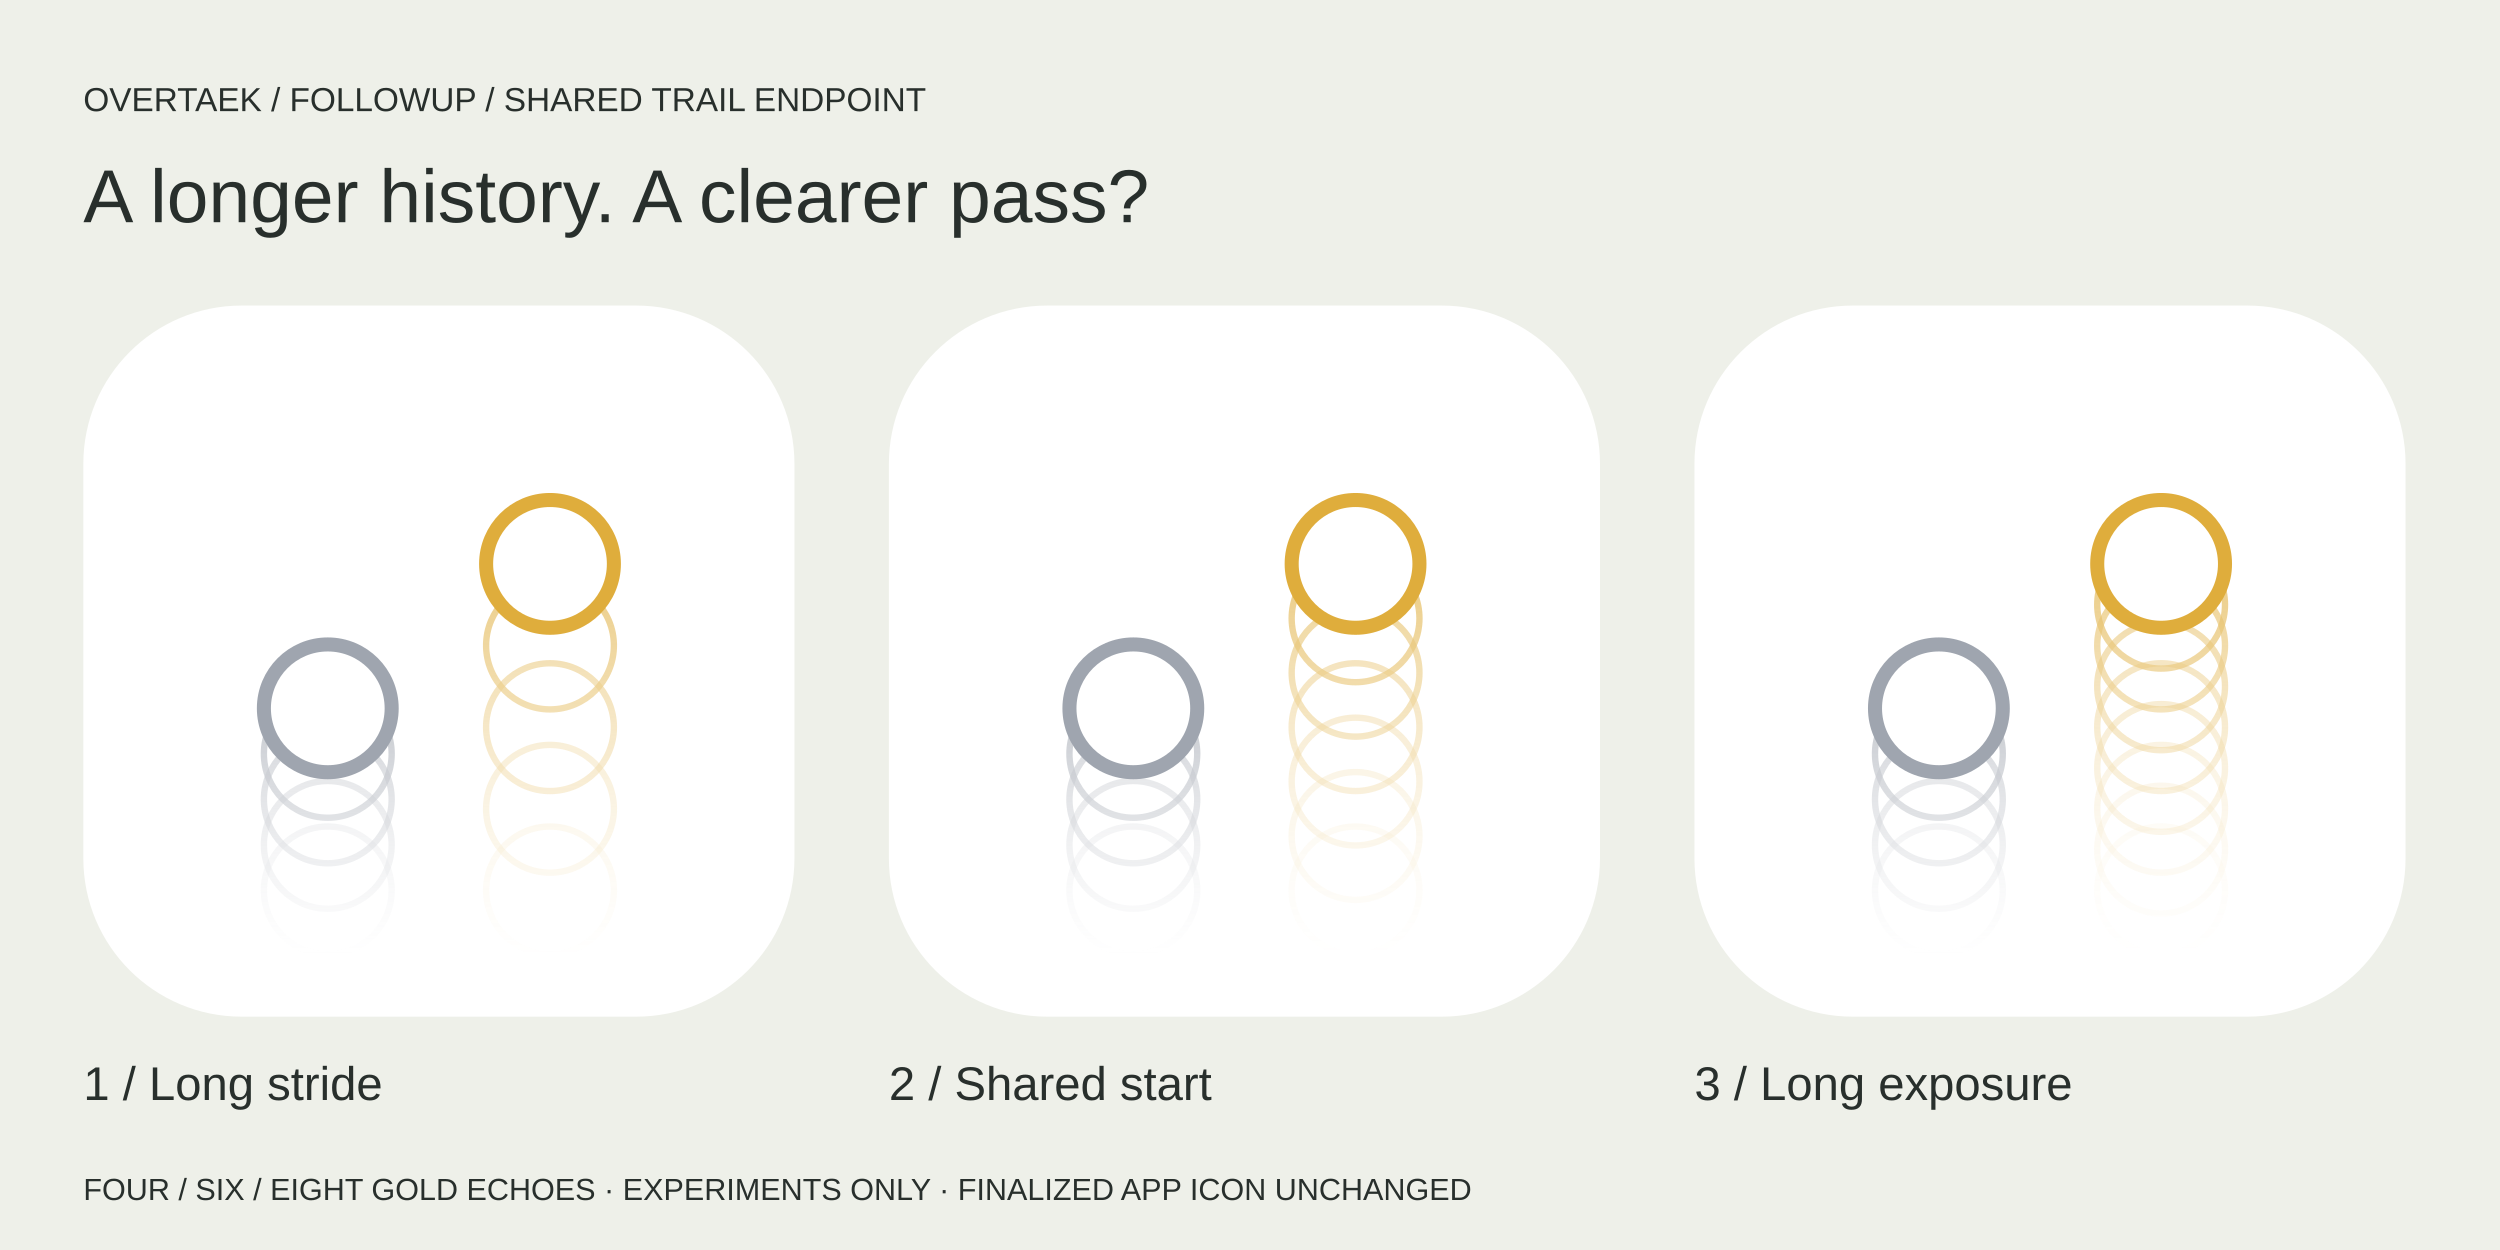
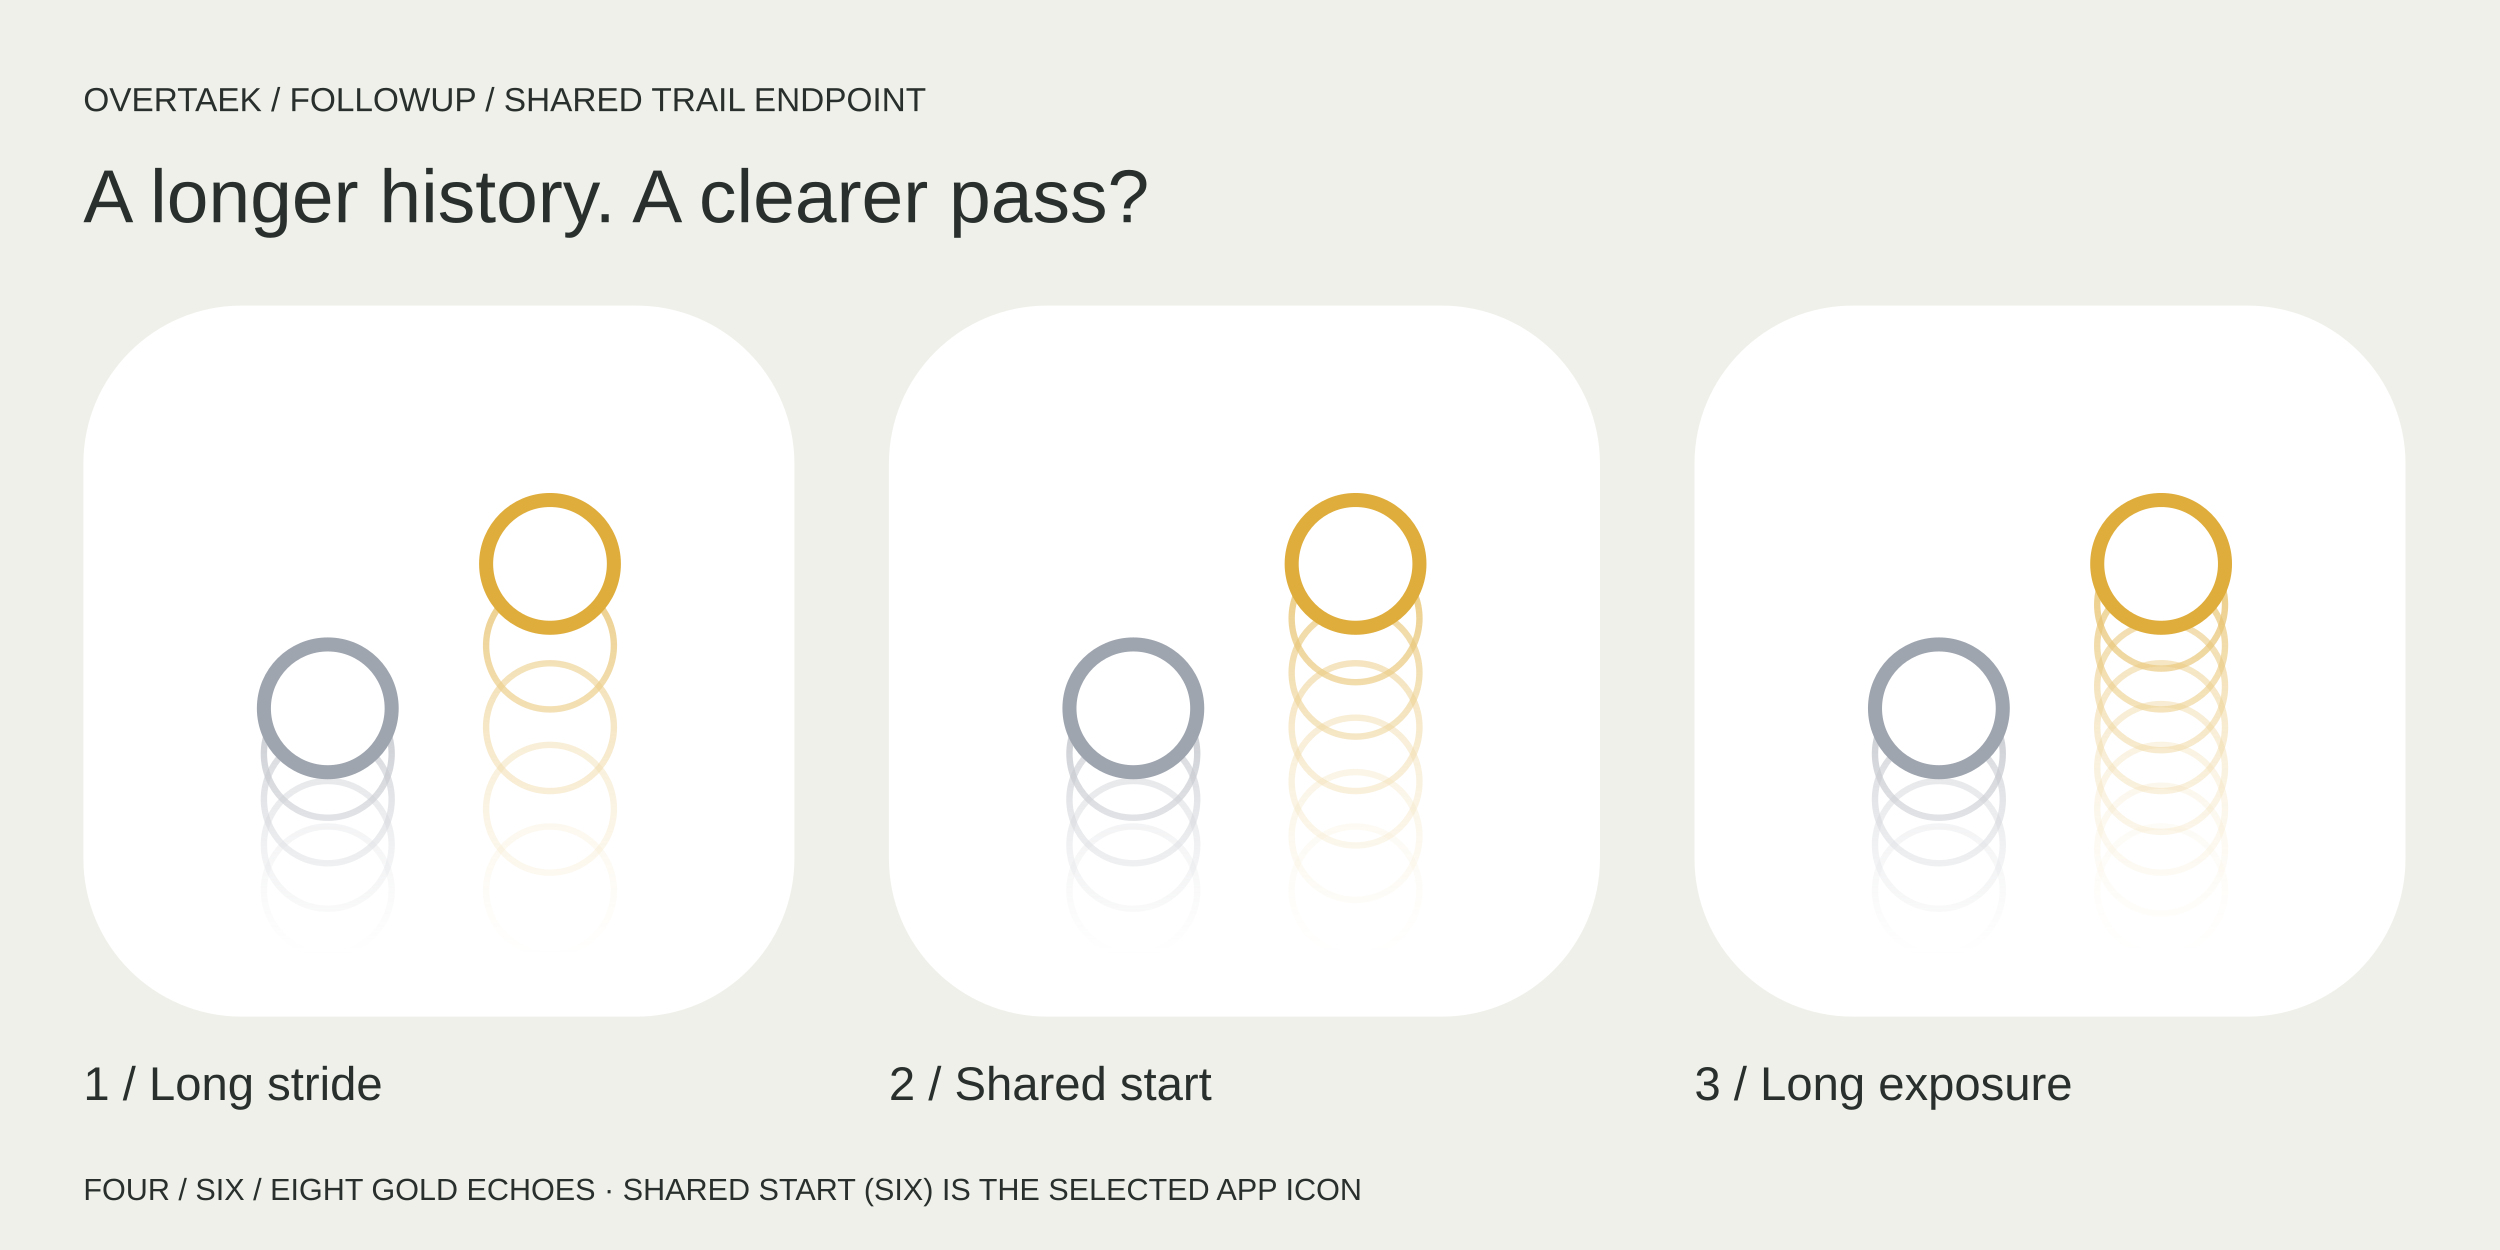
<svg xmlns="http://www.w3.org/2000/svg" width="900" height="450" viewBox="0 0 900 450">
  <rect width="900" height="450" fill="#eef0e9" />
  <g font-family="Arial,sans-serif" fill="#282f2c">
    <text x="30" y="40" font-size="12">OVERTAEK / FOLLOWUP / SHARED TRAIL ENDPOINT</text>
    <text x="30" y="80" font-size="27">A longer history. A clearer pass?</text>
    <svg x="30" y="110" width="256" height="256" viewBox="0 0 256 256" role="img" aria-label="Hollow circle · Rich gold / silver · White app icon">
      <defs>
        <clipPath id="«wake-tile-0R0»-tile">
          <rect width="256" height="256" rx="57" />
        </clipPath>
      </defs>
      <g clip-path="url(#«wake-tile-0R0»-tile)">
        <rect width="256" height="256" fill="#ffffff" />
        <g transform="translate(88 145)" data-racer="slow">
          <defs>
            <linearGradient id="«wake-tile-0Rt»-fade" x1="0" y1="0" x2="0" y2="1">
              <stop stop-color="white" />
              <stop offset="1" stop-color="white" stop-opacity="0" />
            </linearGradient>
            <mask id="«wake-tile-0Rt»-mask" maskUnits="userSpaceOnUse" x="-36.8" y="-34.5" width="73.6" height="134.55">
              <rect x="-36.8" y="-23" width="73.6" height="111.55" fill="url(#«wake-tile-0Rt»-fade)" />
            </mask>
          </defs>
          <g mask="url(#«wake-tile-0Rt»-mask)">
            <g style="transform:translateY(16.3875px);opacity:0.72;--echo-distance:65.55px;animation-duration:1.32s;animation-delay:0s">
              <circle r="23" fill="none" stroke="#9fa5af" stroke-width="2.3" />
            </g>
            <g style="transform:translateY(32.775px);opacity:0.576;--echo-distance:65.55px;animation-duration:1.32s;animation-delay:-0.33s">
              <circle r="23" fill="none" stroke="#9fa5af" stroke-width="2.3" />
            </g>
            <g style="transform:translateY(49.1625px);opacity:0.432;--echo-distance:65.55px;animation-duration:1.32s;animation-delay:-0.66s">
              <circle r="23" fill="none" stroke="#9fa5af" stroke-width="2.3" />
            </g>
            <g style="transform:translateY(65.55px);opacity:0.288;--echo-distance:65.55px;animation-duration:1.32s;animation-delay:-0.99s">
              <circle r="23" fill="none" stroke="#9fa5af" stroke-width="2.3" />
            </g>
          </g>
          <circle r="23" fill="#ffffff" stroke="#9fa5af" stroke-width="5.06" />
        </g>
        <g transform="translate(168 93)" data-racer="fast">
          <defs>
            <linearGradient id="«wake-tile-0R15»-fade" x1="0" y1="0" x2="0" y2="1">
              <stop stop-color="white" />
              <stop offset="1" stop-color="white" stop-opacity="0" />
            </linearGradient>
            <mask id="«wake-tile-0R15»-mask" maskUnits="userSpaceOnUse" x="-36.8" y="-34.5" width="73.6" height="186.55">
              <rect x="-36.8" y="-23" width="73.6" height="163.55" fill="url(#«wake-tile-0R15»-fade)" />
            </mask>
          </defs>
          <g mask="url(#«wake-tile-0R15»-mask)">
            <g style="transform:translateY(29.3875px);opacity:0.72;--echo-distance:117.55px;animation-duration:1.15s;animation-delay:0s">
              <circle r="23" fill="none" stroke="#dfad3c" stroke-width="2.3" />
            </g>
            <g style="transform:translateY(58.775px);opacity:0.576;--echo-distance:117.55px;animation-duration:1.15s;animation-delay:-0.287s">
              <circle r="23" fill="none" stroke="#dfad3c" stroke-width="2.3" />
            </g>
            <g style="transform:translateY(88.1625px);opacity:0.432;--echo-distance:117.55px;animation-duration:1.15s;animation-delay:-0.575s">
              <circle r="23" fill="none" stroke="#dfad3c" stroke-width="2.3" />
            </g>
            <g style="transform:translateY(117.55px);opacity:0.288;--echo-distance:117.55px;animation-duration:1.15s;animation-delay:-0.862s">
              <circle r="23" fill="none" stroke="#dfad3c" stroke-width="2.3" />
            </g>
          </g>
          <circle r="23" fill="#ffffff" stroke="#dfad3c" stroke-width="5.06" />
        </g>
      </g>
    </svg>
    <text x="30" y="396" font-size="17">1 / Long stride</text>
    <svg x="320" y="110" width="256" height="256" viewBox="0 0 256 256" role="img" aria-label="Hollow circle · Rich gold / silver · White app icon">
      <defs>
        <clipPath id="«wake-tile-1R0»-tile">
          <rect width="256" height="256" rx="57" />
        </clipPath>
      </defs>
      <g clip-path="url(#«wake-tile-1R0»-tile)">
        <rect width="256" height="256" fill="#ffffff" />
        <g transform="translate(88 145)" data-racer="slow">
          <defs>
            <linearGradient id="«wake-tile-1Rt»-fade" x1="0" y1="0" x2="0" y2="1">
              <stop stop-color="white" />
              <stop offset="1" stop-color="white" stop-opacity="0" />
            </linearGradient>
            <mask id="«wake-tile-1Rt»-mask" maskUnits="userSpaceOnUse" x="-36.8" y="-34.5" width="73.6" height="134.55">
              <rect x="-36.8" y="-23" width="73.6" height="111.55" fill="url(#«wake-tile-1Rt»-fade)" />
            </mask>
          </defs>
          <g mask="url(#«wake-tile-1Rt»-mask)">
            <g style="transform:translateY(16.3875px);opacity:0.72;--echo-distance:65.55px;animation-duration:1.32s;animation-delay:0s">
              <circle r="23" fill="none" stroke="#9fa5af" stroke-width="2.3" />
            </g>
            <g style="transform:translateY(32.775px);opacity:0.576;--echo-distance:65.55px;animation-duration:1.32s;animation-delay:-0.33s">
              <circle r="23" fill="none" stroke="#9fa5af" stroke-width="2.3" />
            </g>
            <g style="transform:translateY(49.1625px);opacity:0.432;--echo-distance:65.55px;animation-duration:1.32s;animation-delay:-0.66s">
              <circle r="23" fill="none" stroke="#9fa5af" stroke-width="2.3" />
            </g>
            <g style="transform:translateY(65.55px);opacity:0.288;--echo-distance:65.55px;animation-duration:1.32s;animation-delay:-0.99s">
              <circle r="23" fill="none" stroke="#9fa5af" stroke-width="2.3" />
            </g>
          </g>
          <circle r="23" fill="#ffffff" stroke="#9fa5af" stroke-width="5.06" />
        </g>
        <g transform="translate(168 93)" data-racer="fast">
          <defs>
            <linearGradient id="«wake-tile-1R15»-fade" x1="0" y1="0" x2="0" y2="1">
              <stop stop-color="white" />
              <stop offset="1" stop-color="white" stop-opacity="0" />
            </linearGradient>
            <mask id="«wake-tile-1R15»-mask" maskUnits="userSpaceOnUse" x="-36.8" y="-34.5" width="73.6" height="186.55">
              <rect x="-36.8" y="-23" width="73.6" height="163.55" fill="url(#«wake-tile-1R15»-fade)" />
            </mask>
          </defs>
          <g mask="url(#«wake-tile-1R15»-mask)">
            <g style="transform:translateY(19.59167px);opacity:0.72;--echo-distance:117.55px;animation-duration:1.15s;animation-delay:0s">
              <circle r="23" fill="none" stroke="#dfad3c" stroke-width="2.3" />
            </g>
            <g style="transform:translateY(39.18333px);opacity:0.617;--echo-distance:117.55px;animation-duration:1.15s;animation-delay:-0.192s">
              <circle r="23" fill="none" stroke="#dfad3c" stroke-width="2.3" />
            </g>
            <g style="transform:translateY(58.775px);opacity:0.514;--echo-distance:117.55px;animation-duration:1.15s;animation-delay:-0.383s">
              <circle r="23" fill="none" stroke="#dfad3c" stroke-width="2.3" />
            </g>
            <g style="transform:translateY(78.36667px);opacity:0.411;--echo-distance:117.55px;animation-duration:1.15s;animation-delay:-0.575s">
              <circle r="23" fill="none" stroke="#dfad3c" stroke-width="2.3" />
            </g>
            <g style="transform:translateY(97.95833px);opacity:0.309;--echo-distance:117.55px;animation-duration:1.15s;animation-delay:-0.767s">
              <circle r="23" fill="none" stroke="#dfad3c" stroke-width="2.3" />
            </g>
            <g style="transform:translateY(117.55px);opacity:0.206;--echo-distance:117.55px;animation-duration:1.15s;animation-delay:-0.958s">
              <circle r="23" fill="none" stroke="#dfad3c" stroke-width="2.3" />
            </g>
          </g>
          <circle r="23" fill="#ffffff" stroke="#dfad3c" stroke-width="5.06" />
        </g>
      </g>
    </svg>
    <text x="320" y="396" font-size="17">2 / Shared start</text>
    <svg x="610" y="110" width="256" height="256" viewBox="0 0 256 256" role="img" aria-label="Hollow circle · Rich gold / silver · White app icon">
      <defs>
        <clipPath id="«wake-tile-2R0»-tile">
          <rect width="256" height="256" rx="57" />
        </clipPath>
      </defs>
      <g clip-path="url(#«wake-tile-2R0»-tile)">
        <rect width="256" height="256" fill="#ffffff" />
        <g transform="translate(88 145)" data-racer="slow">
          <defs>
            <linearGradient id="«wake-tile-2Rt»-fade" x1="0" y1="0" x2="0" y2="1">
              <stop stop-color="white" />
              <stop offset="1" stop-color="white" stop-opacity="0" />
            </linearGradient>
            <mask id="«wake-tile-2Rt»-mask" maskUnits="userSpaceOnUse" x="-36.8" y="-34.5" width="73.6" height="134.55">
              <rect x="-36.8" y="-23" width="73.6" height="111.55" fill="url(#«wake-tile-2Rt»-fade)" />
            </mask>
          </defs>
          <g mask="url(#«wake-tile-2Rt»-mask)">
            <g style="transform:translateY(16.3875px);opacity:0.72;--echo-distance:65.55px;animation-duration:1.32s;animation-delay:0s">
              <circle r="23" fill="none" stroke="#9fa5af" stroke-width="2.3" />
            </g>
            <g style="transform:translateY(32.775px);opacity:0.576;--echo-distance:65.55px;animation-duration:1.32s;animation-delay:-0.33s">
              <circle r="23" fill="none" stroke="#9fa5af" stroke-width="2.3" />
            </g>
            <g style="transform:translateY(49.1625px);opacity:0.432;--echo-distance:65.55px;animation-duration:1.32s;animation-delay:-0.66s">
              <circle r="23" fill="none" stroke="#9fa5af" stroke-width="2.3" />
            </g>
            <g style="transform:translateY(65.55px);opacity:0.288;--echo-distance:65.55px;animation-duration:1.32s;animation-delay:-0.99s">
              <circle r="23" fill="none" stroke="#9fa5af" stroke-width="2.3" />
            </g>
          </g>
          <circle r="23" fill="#ffffff" stroke="#9fa5af" stroke-width="5.06" />
        </g>
        <g transform="translate(168 93)" data-racer="fast">
          <defs>
            <linearGradient id="«wake-tile-2R15»-fade" x1="0" y1="0" x2="0" y2="1">
              <stop stop-color="white" />
              <stop offset="1" stop-color="white" stop-opacity="0" />
            </linearGradient>
            <mask id="«wake-tile-2R15»-mask" maskUnits="userSpaceOnUse" x="-36.8" y="-34.5" width="73.6" height="186.55">
              <rect x="-36.8" y="-23" width="73.6" height="163.55" fill="url(#«wake-tile-2R15»-fade)" />
            </mask>
          </defs>
          <g mask="url(#«wake-tile-2R15»-mask)">
            <g style="transform:translateY(14.69375px);opacity:0.72;--echo-distance:117.55px;animation-duration:1.15s;animation-delay:0s">
              <circle r="23" fill="none" stroke="#dfad3c" stroke-width="2.3" />
            </g>
            <g style="transform:translateY(29.3875px);opacity:0.64;--echo-distance:117.55px;animation-duration:1.15s;animation-delay:-0.144s">
              <circle r="23" fill="none" stroke="#dfad3c" stroke-width="2.3" />
            </g>
            <g style="transform:translateY(44.08125px);opacity:0.56;--echo-distance:117.55px;animation-duration:1.15s;animation-delay:-0.287s">
              <circle r="23" fill="none" stroke="#dfad3c" stroke-width="2.3" />
            </g>
            <g style="transform:translateY(58.775px);opacity:0.48;--echo-distance:117.55px;animation-duration:1.15s;animation-delay:-0.431s">
              <circle r="23" fill="none" stroke="#dfad3c" stroke-width="2.3" />
            </g>
            <g style="transform:translateY(73.46875px);opacity:0.4;--echo-distance:117.55px;animation-duration:1.15s;animation-delay:-0.575s">
              <circle r="23" fill="none" stroke="#dfad3c" stroke-width="2.3" />
            </g>
            <g style="transform:translateY(88.1625px);opacity:0.32;--echo-distance:117.55px;animation-duration:1.15s;animation-delay:-0.719s">
              <circle r="23" fill="none" stroke="#dfad3c" stroke-width="2.3" />
            </g>
            <g style="transform:translateY(102.8563px);opacity:0.24;--echo-distance:117.55px;animation-duration:1.15s;animation-delay:-0.862s">
              <circle r="23" fill="none" stroke="#dfad3c" stroke-width="2.3" />
            </g>
            <g style="transform:translateY(117.55px);opacity:0.16;--echo-distance:117.55px;animation-duration:1.15s;animation-delay:-1.006s">
              <circle r="23" fill="none" stroke="#dfad3c" stroke-width="2.3" />
            </g>
          </g>
          <circle r="23" fill="#ffffff" stroke="#dfad3c" stroke-width="5.06" />
        </g>
      </g>
    </svg>
    <text x="610" y="396" font-size="17">3 / Long exposure</text>
-     <text x="30" y="432" font-size="11">FOUR / SIX / EIGHT GOLD ECHOES · EXPERIMENTS ONLY · FINALIZED APP ICON UNCHANGED</text>
+     <text x="30" y="432" font-size="11">FOUR / SIX / EIGHT GOLD ECHOES · SHARED START (SIX) IS THE SELECTED APP ICON</text>
  </g>
</svg>
